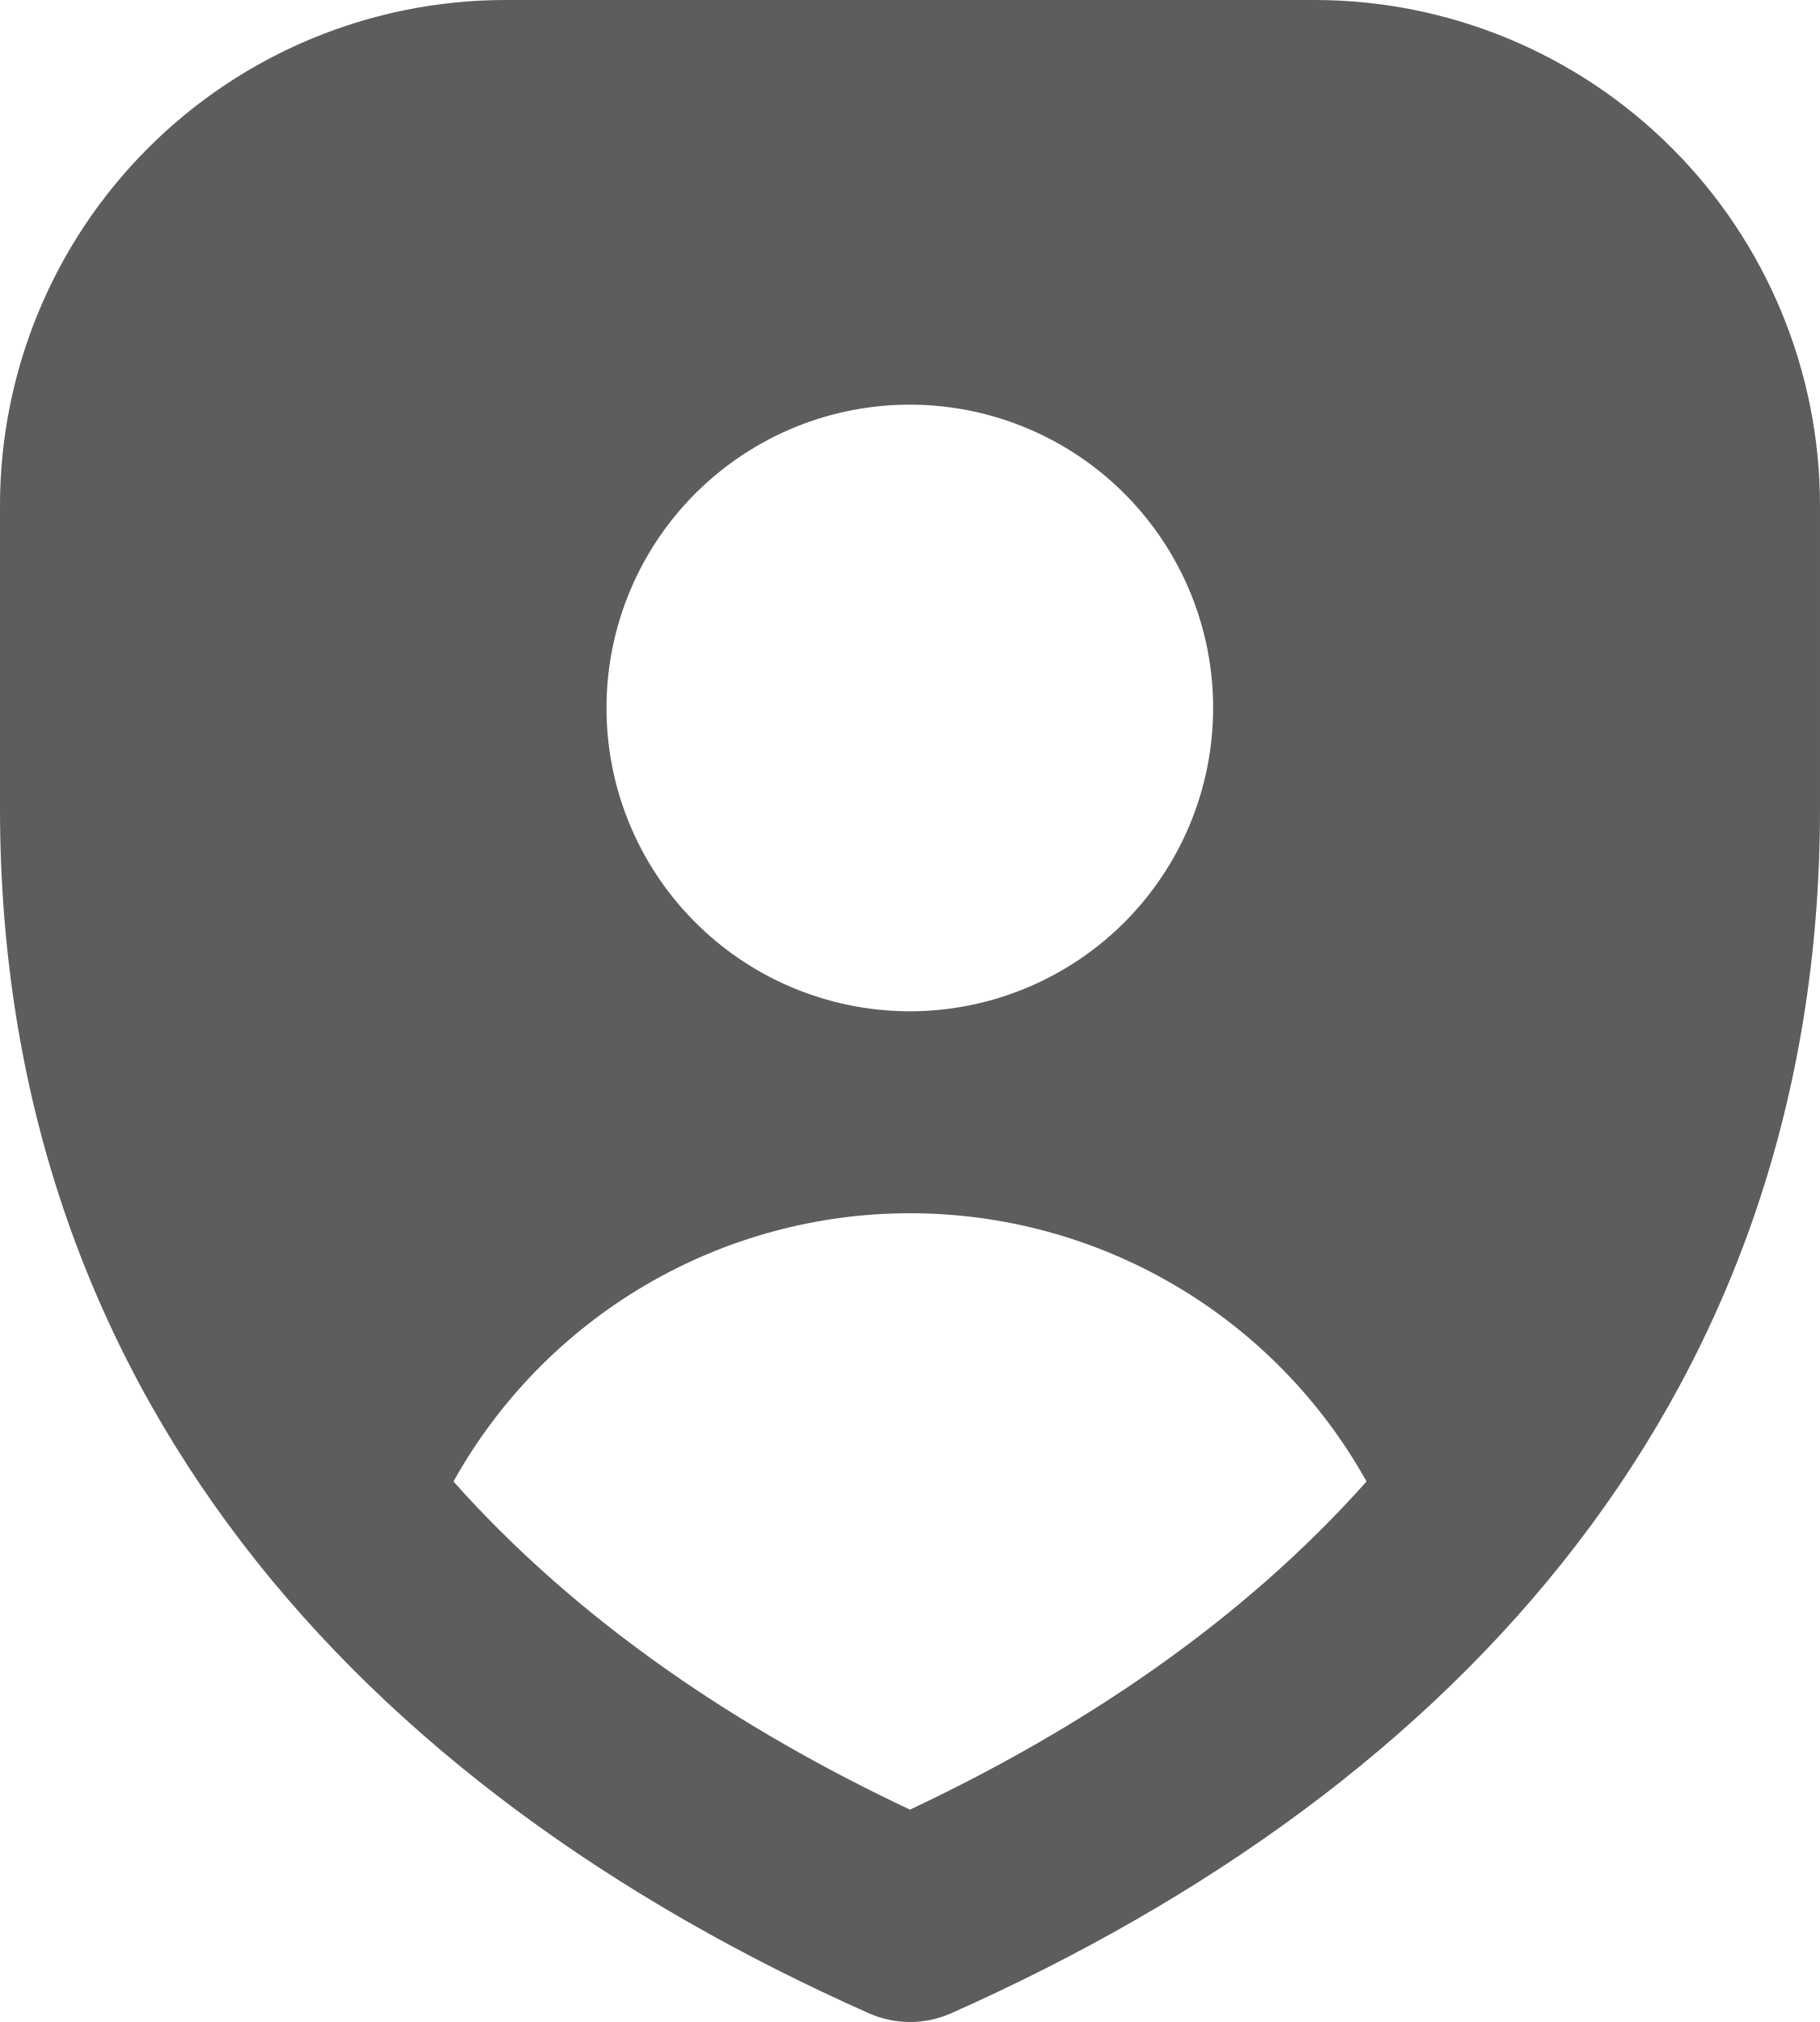
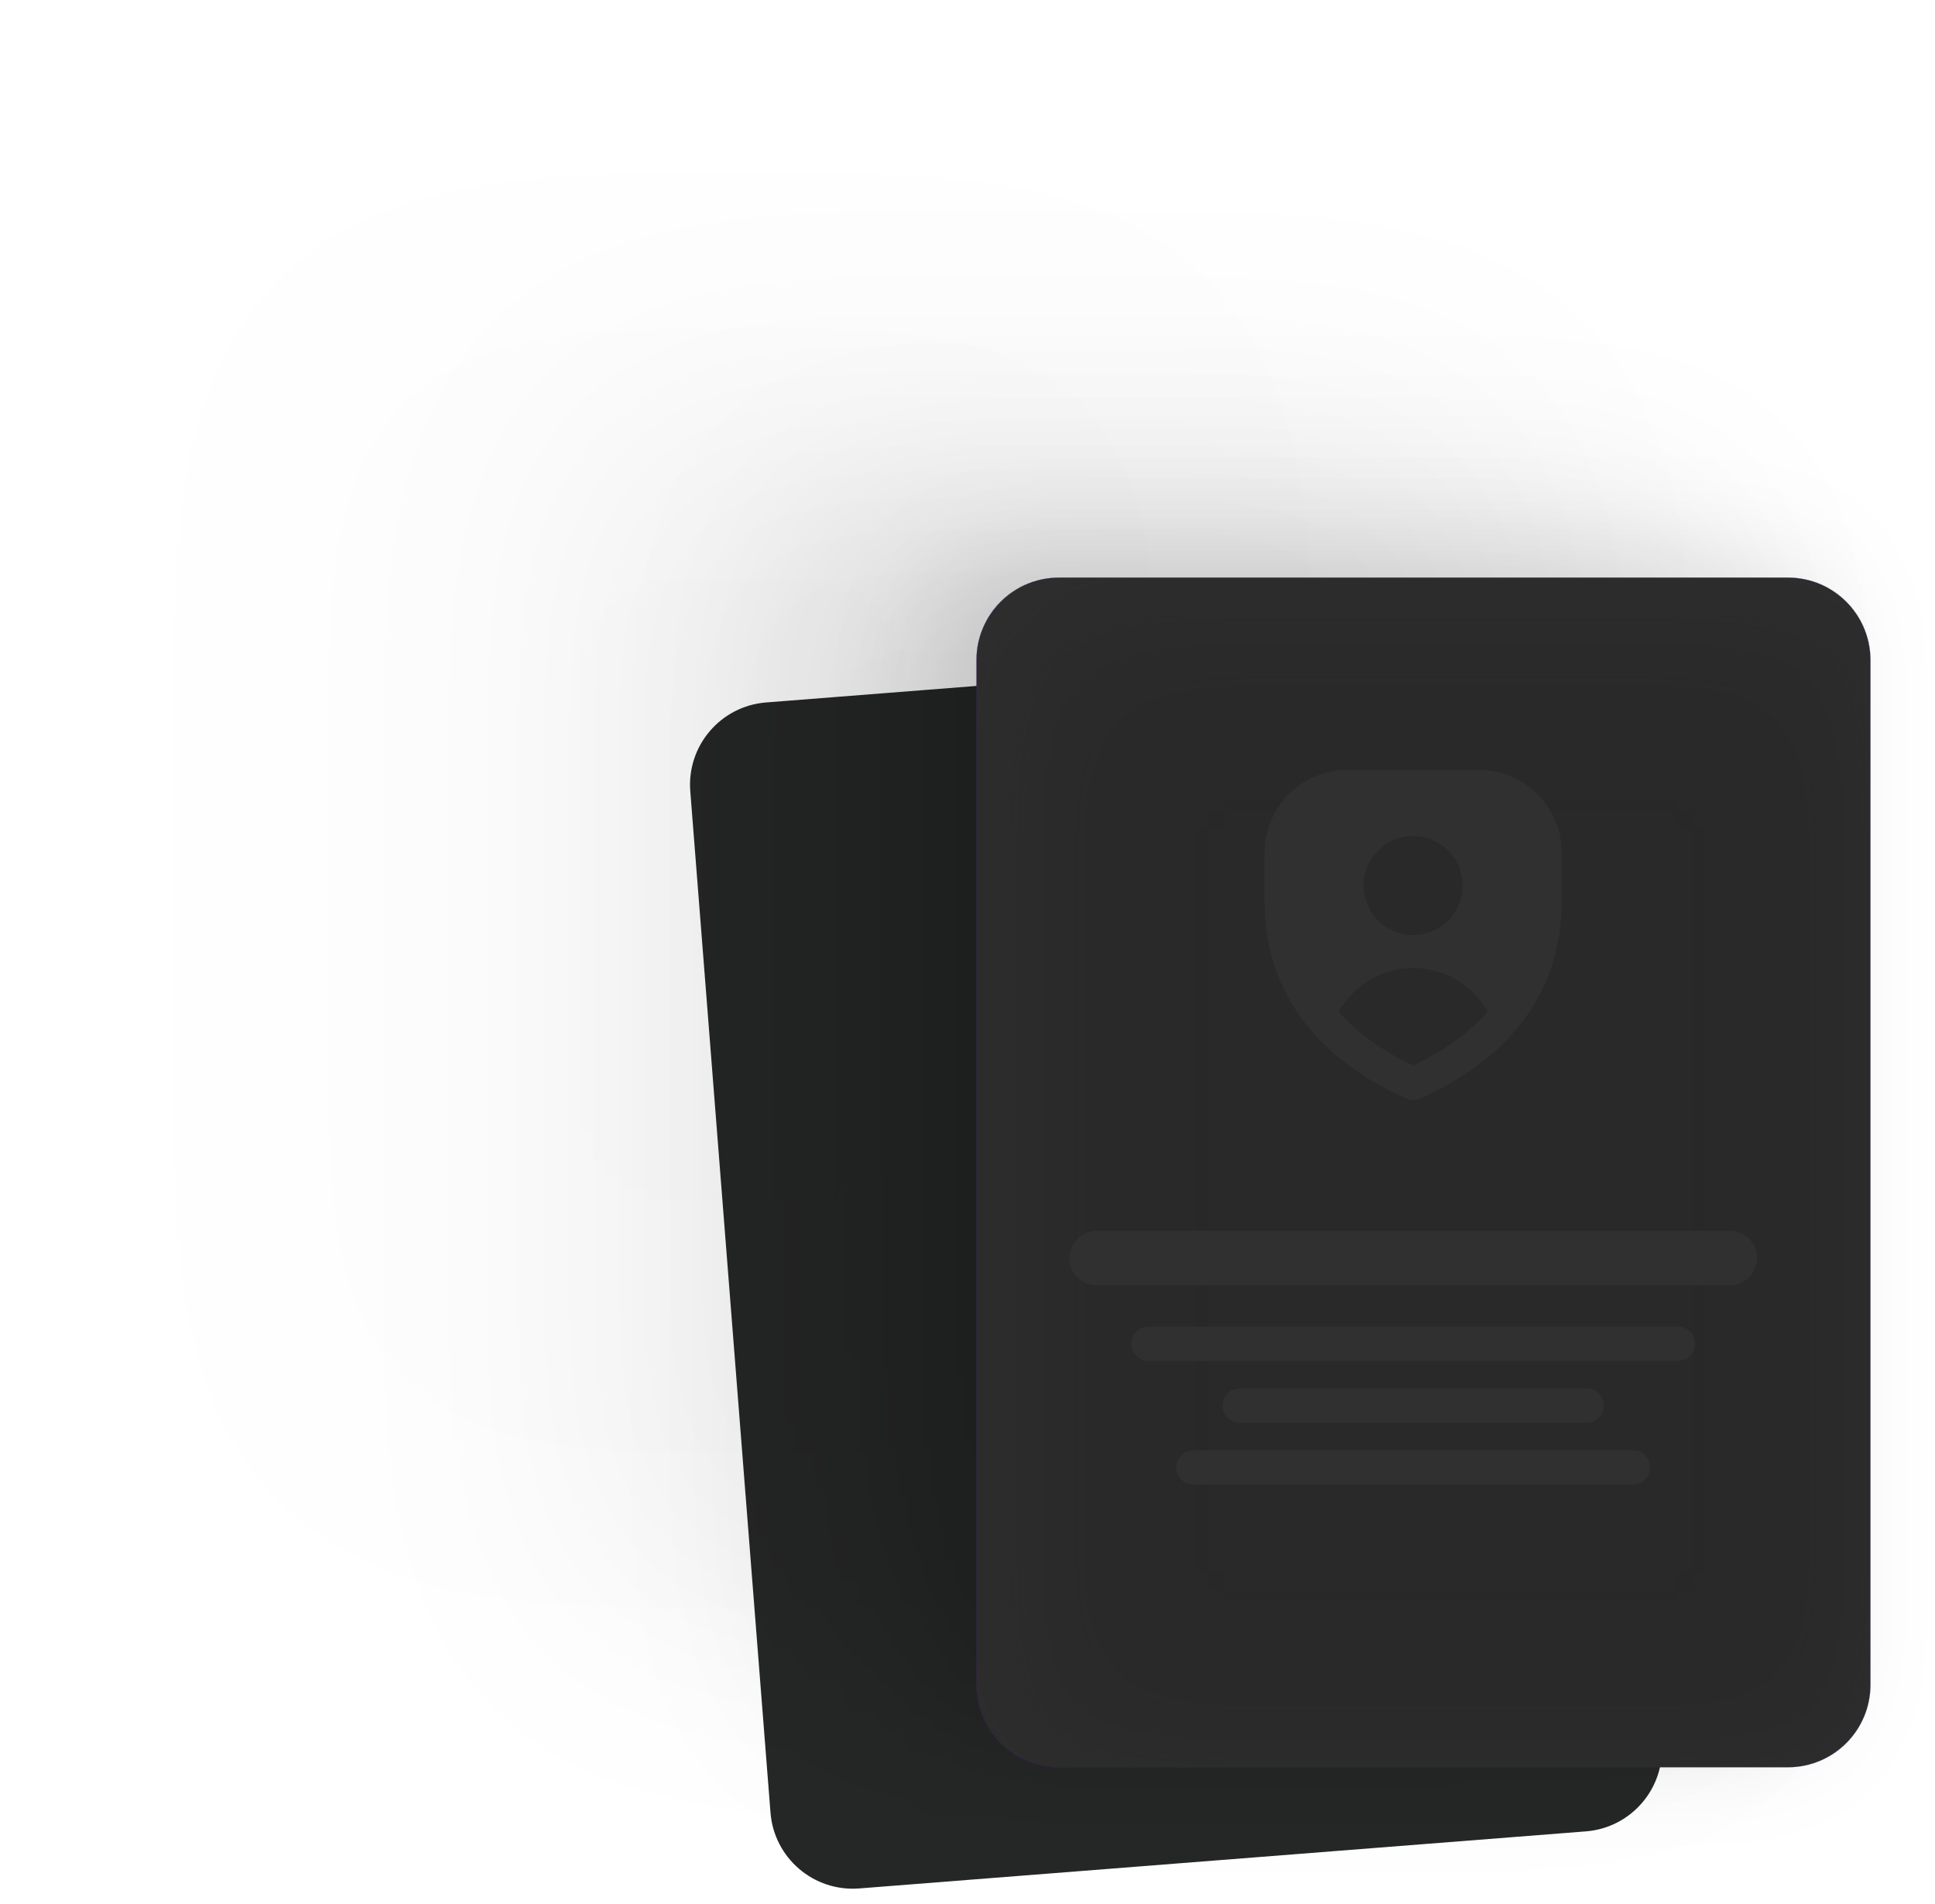
- <svg xmlns="http://www.w3.org/2000/svg" preserveAspectRatio="none" overflow="visible" style="display: block;" width="28.709" height="31.899" viewBox="0 0 28.709 31.899" fill="none">
-   <path id="Vector" d="M0 12.759V7.975C0 5.86 0.84 3.831 2.336 2.336C3.831 0.84 5.86 0 7.975 0H20.734C22.849 0 24.878 0.84 26.373 2.336C27.869 3.831 28.709 5.86 28.709 7.975V12.759C28.707 21.922 23.076 28.171 15.002 31.762C14.798 31.852 14.578 31.899 14.354 31.899C14.131 31.899 13.911 31.852 13.707 31.762C5.633 28.171 0.002 21.922 0 12.759ZM9.946 9.302C9.701 9.881 9.572 10.502 9.567 11.131C9.562 11.76 9.681 12.383 9.917 12.966C10.153 13.549 10.502 14.079 10.944 14.527C11.385 14.975 11.91 15.332 12.489 15.576C13.069 15.821 13.691 15.949 14.319 15.954C14.948 15.958 15.572 15.838 16.154 15.601C16.736 15.364 17.267 15.015 17.714 14.573C18.161 14.131 18.517 13.605 18.761 13.026C19.253 11.857 19.262 10.541 18.784 9.366C18.306 8.192 17.382 7.255 16.214 6.761C15.046 6.268 13.729 6.258 12.554 6.734C11.379 7.211 10.441 8.134 9.946 9.302ZM7.153 23.372C9.139 25.602 11.667 27.281 14.354 28.549C17.042 27.281 19.57 25.602 21.556 23.372C20.841 22.089 19.797 21.02 18.531 20.276C17.265 19.532 15.823 19.14 14.354 19.14C12.886 19.14 11.444 19.532 10.178 20.276C8.912 21.02 7.868 22.089 7.153 23.372Z" fill="#5D5D5D" />
+ <svg xmlns="http://www.w3.org/2000/svg" width="187" height="184" viewBox="0 0 187 184" fill="none">
+   <rect x="66.085" y="68.512" width="86.393" height="114.969" rx="7.975" transform="rotate(-4.49017 66.0854 68.5122)" fill="#252626" />
+   <g filter="url(#filter0_dddd_11297_251433)">
+     <g filter="url(#filter1_i_11297_251433)">
+       <rect x="94.368" y="55.823" width="86.393" height="114.969" rx="7.975" fill="#292929" />
+     </g>
+     <path d="M122.219 87.175V82.39C122.219 80.275 123.059 78.247 124.554 76.751C126.05 75.256 128.078 74.415 130.193 74.415H142.953C145.068 74.415 147.096 75.256 148.592 76.751C150.087 78.247 150.927 80.275 150.927 82.39V87.175C150.926 96.338 145.294 102.587 137.221 106.177C137.017 106.268 136.796 106.315 136.573 106.315C136.35 106.315 136.129 106.268 135.925 106.177C127.852 102.587 122.22 96.338 122.219 87.175ZM132.165 83.717C131.919 84.296 131.79 84.918 131.785 85.547C131.78 86.175 131.899 86.799 132.136 87.382C132.372 87.965 132.721 88.495 133.162 88.943C133.603 89.391 134.129 89.747 134.708 89.992C135.287 90.237 135.909 90.365 136.538 90.369C137.167 90.373 137.79 90.254 138.373 90.017C138.955 89.78 139.485 89.43 139.932 88.989C140.38 88.547 140.736 88.021 140.98 87.441C141.472 86.273 141.48 84.957 141.002 83.782C140.525 82.607 139.6 81.67 138.432 81.177C137.264 80.683 135.948 80.674 134.773 81.15C133.597 81.626 132.659 82.55 132.165 83.717ZM129.372 97.788C131.358 100.017 133.885 101.697 136.573 102.965C139.26 101.697 141.788 100.017 143.774 97.788C143.06 96.505 142.015 95.436 140.749 94.692C139.483 93.948 138.041 93.556 136.573 93.556C135.104 93.556 133.663 93.948 132.397 94.692C131.131 95.436 130.086 96.505 129.372 97.788Z" fill="#303030" />
+     <rect x="103.345" y="118.941" width="66.456" height="5.278" rx="2.639" fill="#303030" />
+     <rect x="109.326" y="128.207" width="54.494" height="3.317" rx="1.658" fill="#303030" />
+     <rect x="118.147" y="134.182" width="36.852" height="3.317" rx="1.658" fill="#303030" />
+     <rect x="113.682" y="140.157" width="45.782" height="3.317" rx="1.658" fill="#303030" />
+   </g>
+   <defs>
+     <filter id="filter0_dddd_11297_251433" x="8.7738e-05" y="1.52588e-05" width="186.742" height="182.09" filterUnits="userSpaceOnUse" color-interpolation-filters="sRGB">
+       <feFlood flood-opacity="0" result="BackgroundImageFix" />
+       <feColorMatrix in="SourceAlpha" type="matrix" values="0 0 0 0 0 0 0 0 0 0 0 0 0 0 0 0 0 0 127 0" result="hardAlpha" />
+       <feOffset dx="-3.987" dy="-1.994" />
+       <feGaussianBlur stdDeviation="4.984" />
+       <feColorMatrix type="matrix" values="0 0 0 0 0 0 0 0 0 0 0 0 0 0 0 0 0 0 0.1 0" />
+       <feBlend mode="normal" in2="BackgroundImageFix" result="effect1_dropShadow_11297_251433" />
+       <feColorMatrix in="SourceAlpha" type="matrix" values="0 0 0 0 0 0 0 0 0 0 0 0 0 0 0 0 0 0 127 0" result="hardAlpha" />
+       <feOffset dx="-16.614" dy="-6.646" />
+       <feGaussianBlur stdDeviation="8.972" />
+       <feColorMatrix type="matrix" values="0 0 0 0 0 0 0 0 0 0 0 0 0 0 0 0 0 0 0.09 0" />
+       <feBlend mode="normal" in2="effect1_dropShadow_11297_251433" result="effect2_dropShadow_11297_251433" />
+       <feColorMatrix in="SourceAlpha" type="matrix" values="0 0 0 0 0 0 0 0 0 0 0 0 0 0 0 0 0 0 127 0" result="hardAlpha" />
+       <feOffset dx="-37.215" dy="-15.285" />
+       <feGaussianBlur stdDeviation="11.962" />
+       <feColorMatrix type="matrix" values="0 0 0 0 0 0 0 0 0 0 0 0 0 0 0 0 0 0 0.05 0" />
+       <feBlend mode="normal" in2="effect2_dropShadow_11297_251433" result="effect3_dropShadow_11297_251433" />
+       <feColorMatrix in="SourceAlpha" type="matrix" values="0 0 0 0 0 0 0 0 0 0 0 0 0 0 0 0 0 0 127 0" result="hardAlpha" />
+       <feOffset dx="-65.792" dy="-27.247" />
+       <feGaussianBlur stdDeviation="14.288" />
+       <feColorMatrix type="matrix" values="0 0 0 0 0 0 0 0 0 0 0 0 0 0 0 0 0 0 0.01 0" />
+       <feBlend mode="normal" in2="effect3_dropShadow_11297_251433" result="effect4_dropShadow_11297_251433" />
+       <feBlend mode="normal" in="SourceGraphic" in2="effect4_dropShadow_11297_251433" result="shape" />
+     </filter>
+     <filter id="filter1_i_11297_251433" x="94.368" y="55.823" width="89.051" height="117.627" filterUnits="userSpaceOnUse" color-interpolation-filters="sRGB">
+       <feFlood flood-opacity="0" result="BackgroundImageFix" />
+       <feBlend mode="normal" in="SourceGraphic" in2="BackgroundImageFix" result="shape" />
+       <feColorMatrix in="SourceAlpha" type="matrix" values="0 0 0 0 0 0 0 0 0 0 0 0 0 0 0 0 0 0 127 0" result="hardAlpha" />
+       <feOffset dx="2.658" dy="2.658" />
+       <feGaussianBlur stdDeviation="8.972" />
+       <feComposite in2="hardAlpha" operator="arithmetic" k2="-1" k3="1" />
+       <feColorMatrix type="matrix" values="0 0 0 0 0.424 0 0 0 0 0.02 0 0 0 0 0.906 0 0 0 0.25 0" />
+       <feBlend mode="luminosity" in2="shape" result="effect1_innerShadow_11297_251433" />
+     </filter>
+   </defs>
</svg>
